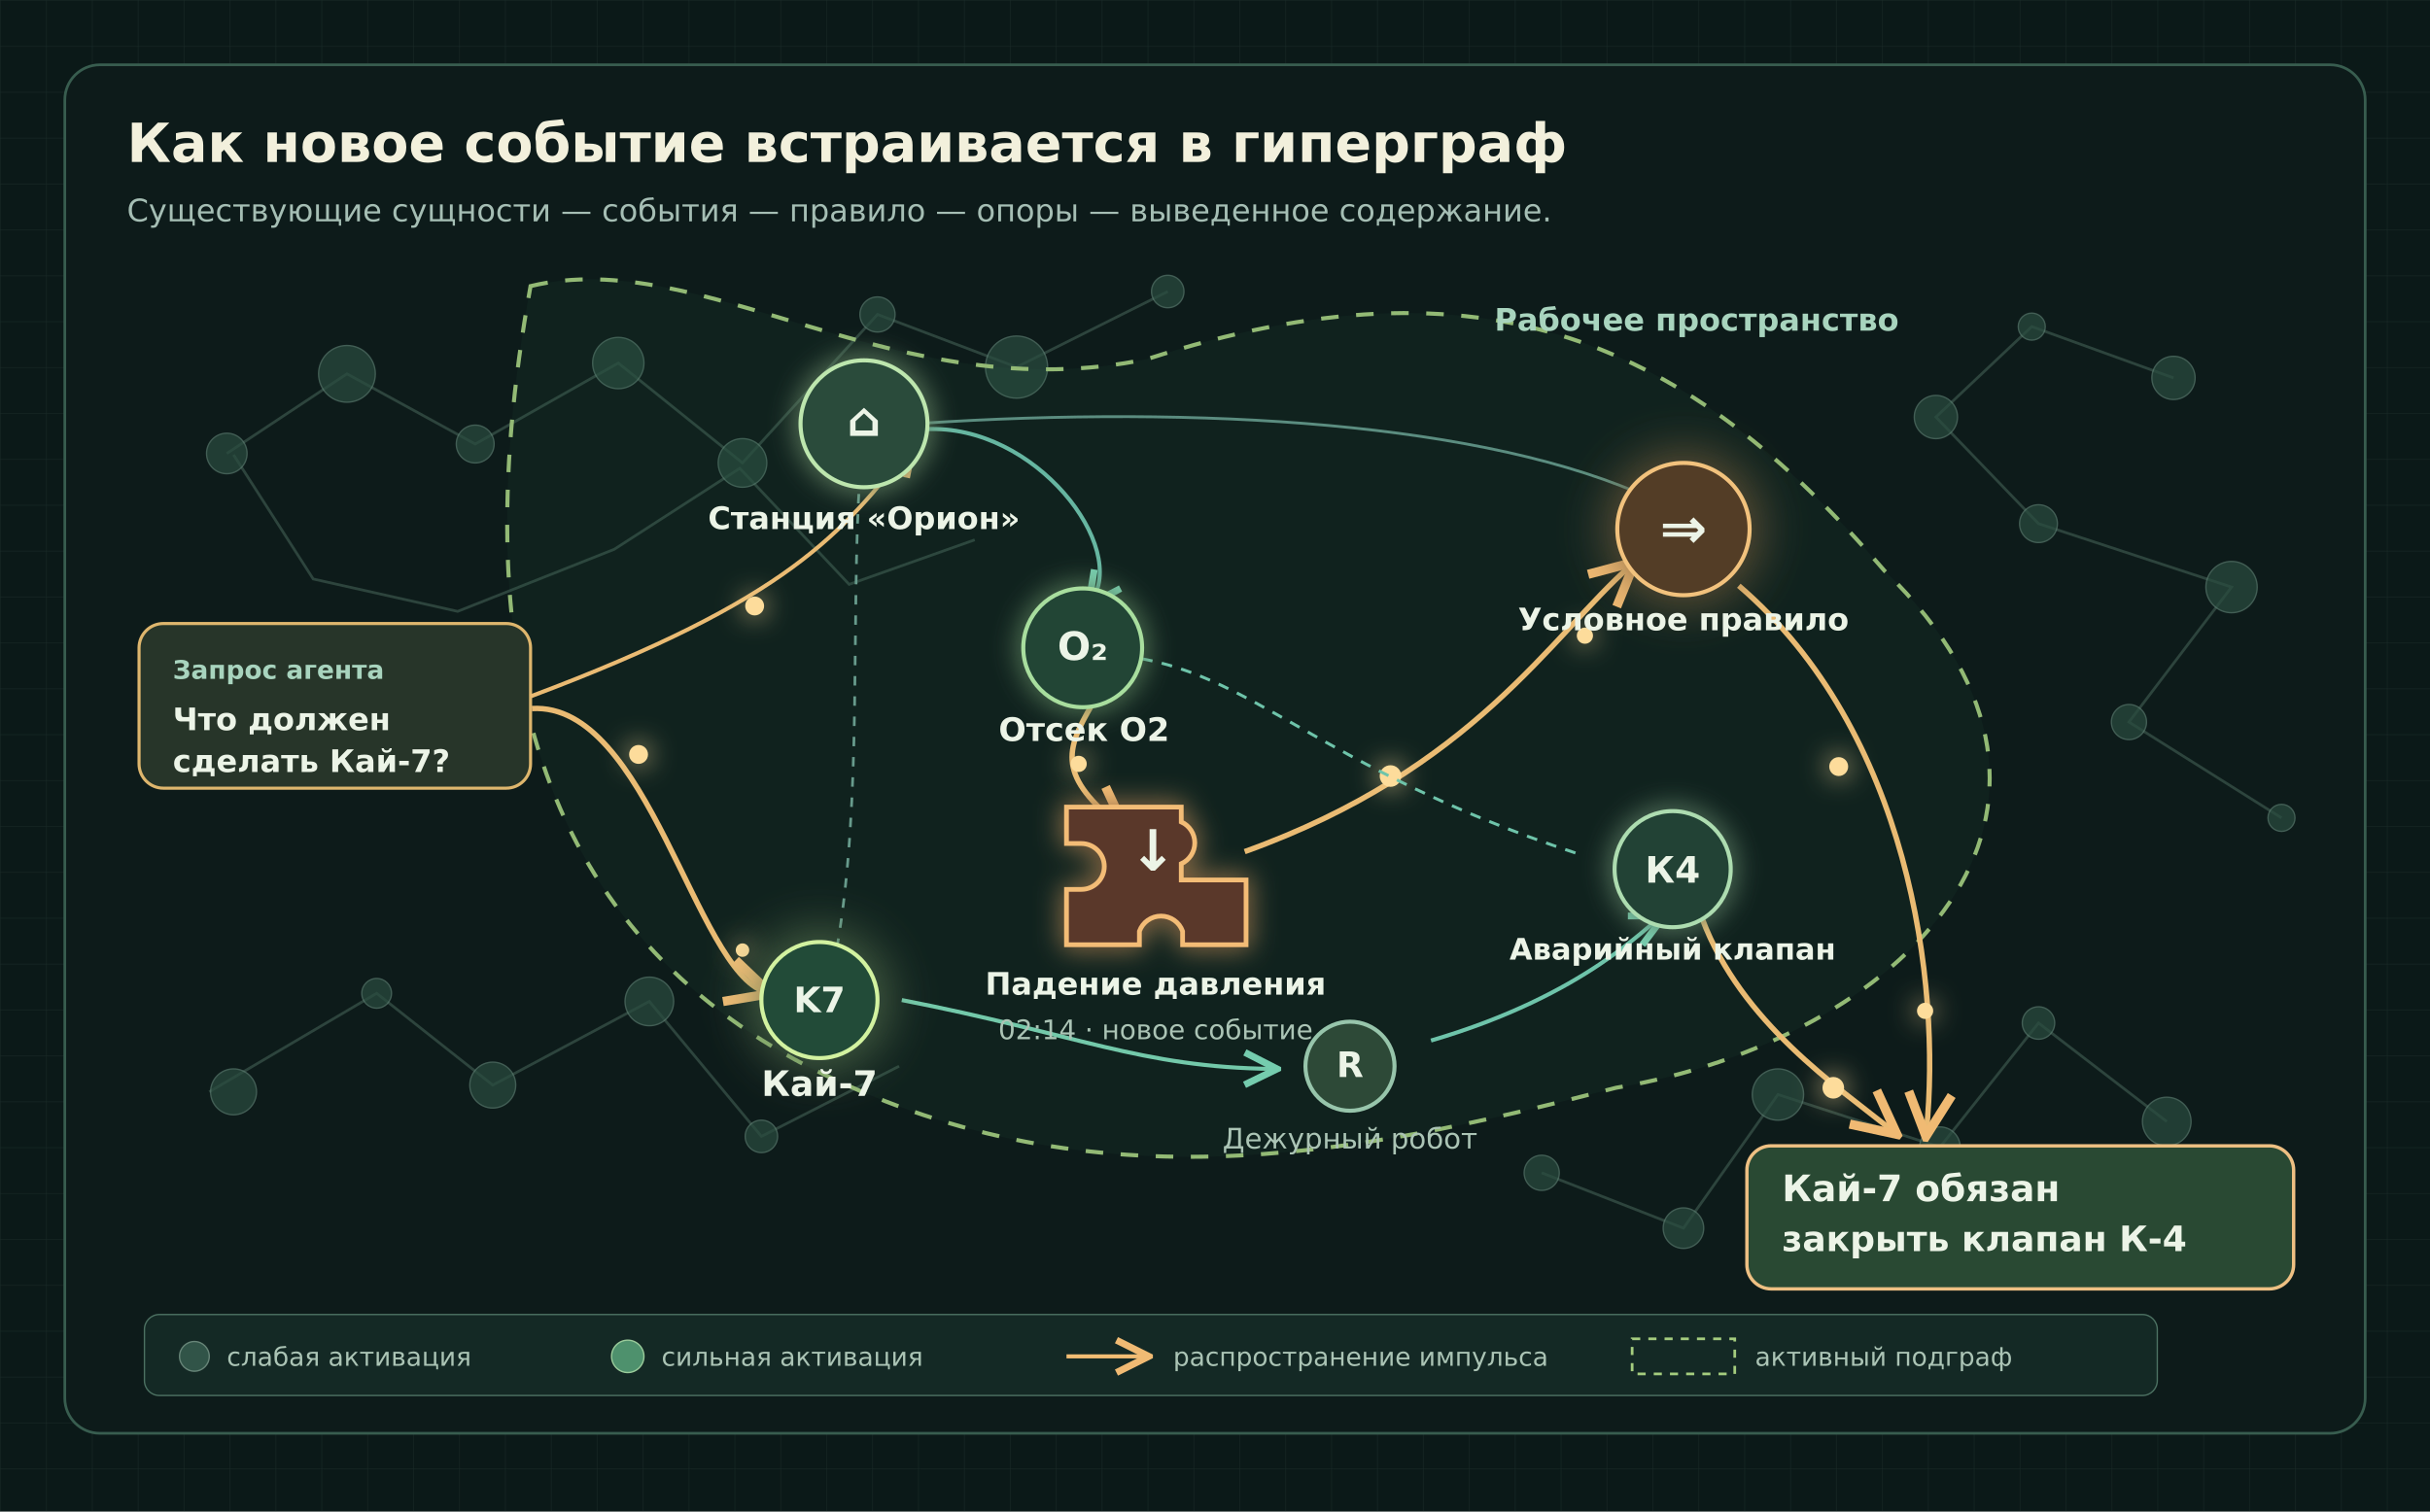
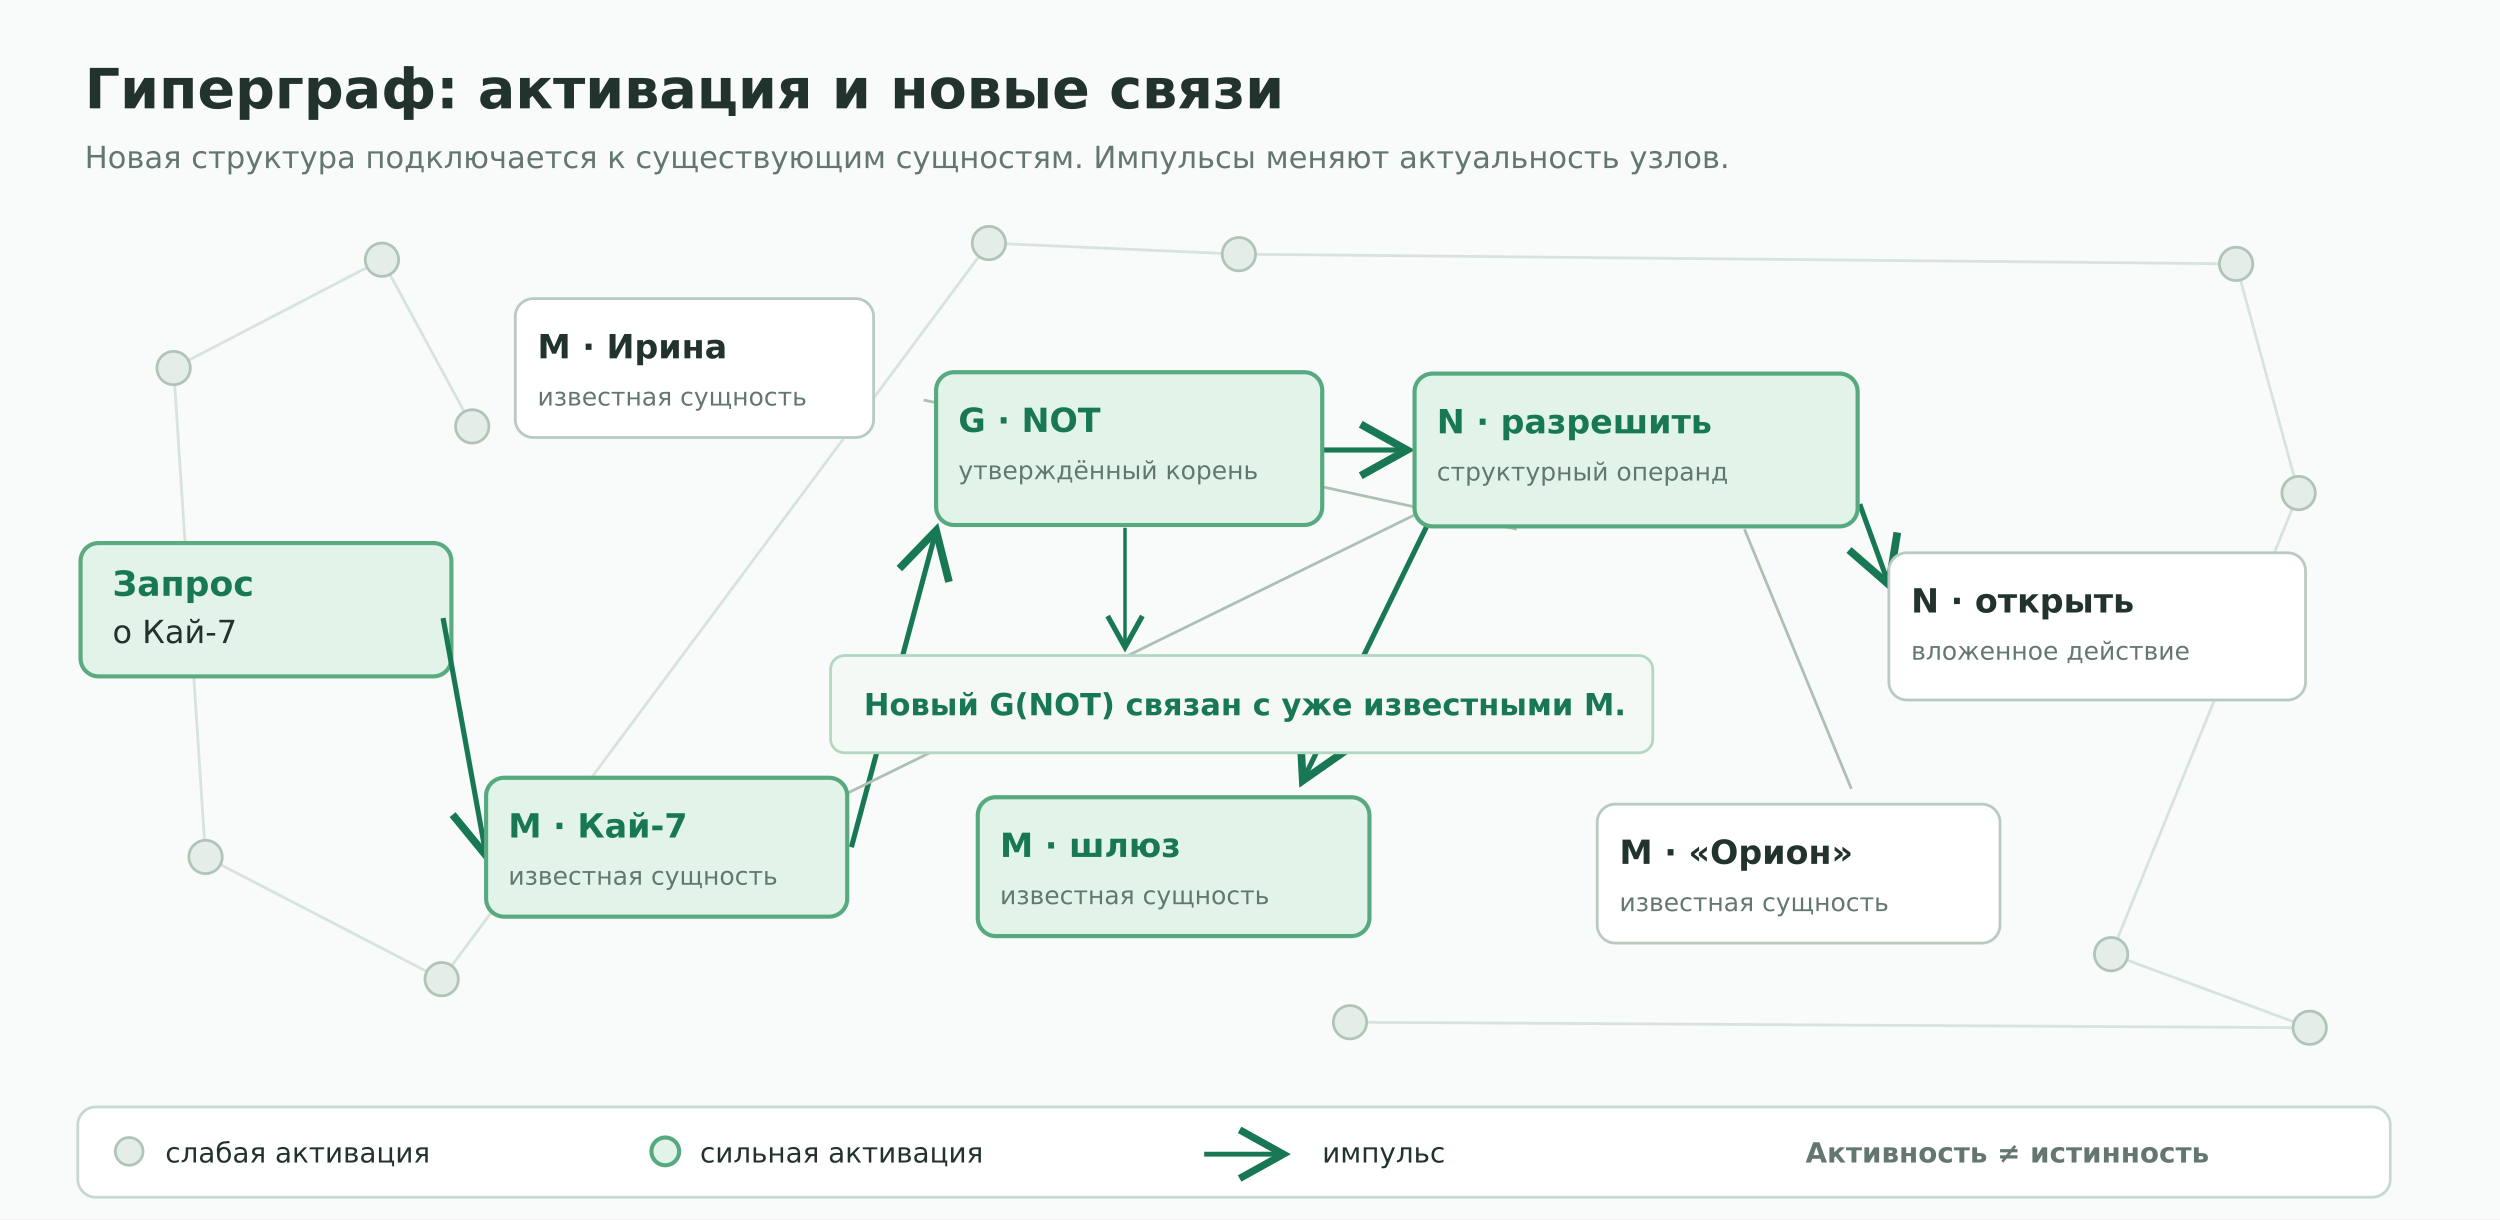
- <svg xmlns="http://www.w3.org/2000/svg" width="1800" height="1120" viewBox="0 0 1800 1120" role="img" aria-labelledby="ttl ds">
+ <svg xmlns="http://www.w3.org/2000/svg" width="1800" height="878" viewBox="0 0 1800 878" role="img" aria-labelledby="ttl des">
  <defs>
-     <pattern id="bg" width="34" height="34" patternUnits="userSpaceOnUse">
-       <path d="M34 0H0V34" fill="none" stroke="#47665A" stroke-width=".65" opacity=".27" />
-     </pattern>
-     <linearGradient id="panel" x1="0" x2="1" y1="0" y2="1">
-       <stop stop-color="#142B26" />
-       <stop offset="1" stop-color="#0E201E" />
-     </linearGradient>
-     <linearGradient id="green" x1="0" x2="1">
-       <stop stop-color="#CDF4C5" />
-       <stop offset="1" stop-color="#6DCAB3" />
-     </linearGradient>
-     <filter id="glow" x="-70%" y="-70%" width="240%" height="240%">
-       <feGaussianBlur stdDeviation="10" result="b" />
-       <feMerge>
-         <feMergeNode in="b" />
-         <feMergeNode in="SourceGraphic" />
-       </feMerge>
-     </filter>
-     <filter id="glowBig" x="-100%" y="-100%" width="300%" height="300%">
-       <feGaussianBlur stdDeviation="19" result="b" />
-       <feMerge>
-         <feMergeNode in="b" />
-         <feMergeNode in="SourceGraphic" />
-       </feMerge>
-     </filter>
-     <marker id="mintArr" markerWidth="10" markerHeight="10" refX="8" refY="5" orient="auto">
-       <path d="M1 1L9 5L1 9" fill="none" stroke="#75CCAE" stroke-width="1.7" />
+     <marker id="gr" markerWidth="12" markerHeight="12" refX="10" refY="6" orient="auto">
+       <path d="M1 1L10 6L1 11" stroke="#187853" stroke-width="1.5" fill="none" />
    </marker>
-     <marker id="goldArr" markerWidth="10" markerHeight="10" refX="8" refY="5" orient="auto">
-       <path d="M1 1L9 5L1 9" fill="none" stroke="#F0BA73" stroke-width="1.7" />
+     <marker id="gy" markerWidth="12" markerHeight="12" refX="10" refY="6" orient="auto">
+       <path d="M1 1L10 6L1 11" stroke="#64776e" stroke-width="1.5" fill="none" />
    </marker>
-     <style>
- text{font-family:'DejaVu Sans','Arial',sans-serif}
- .head{font-size:40px;font-weight:700;fill:#F2F0DC}
- .sub{font-size:23px;fill:#A5BEB4}
- .eyebrow{font-size:19px;font-weight:700;fill:#A8D4BE}
- .nodeText{font-size:26px;font-weight:700;fill:#ECF4E7}
- .note{font-size:20px;fill:#ABC4B5}
- </style>
  </defs>
-   <rect width="1800" height="1120" fill="#0B1918" />
-   <rect width="1800" height="1120" fill="url(#bg)" />
-   <rect x="48" y="48" width="1704" height="1014" rx="26" fill="#0D1B1A" stroke="#385D4F" stroke-width="2" />
-   <text x="94" y="120" class="head">Как новое событие встраивается в гиперграф</text>
-   <text x="94" y="164" class="sub">Существующие сущности — события — правило — опоры — выведенное содержание.</text>
-   <g opacity=".5" stroke="#4D6E60" stroke-width="2" fill="none">
-     <path d="M168 336L257 277L352 329L458 269L550 343L650 233L753 272L865 216" />
-     <path d="M173 337L232 429L339 453L455 407L548 347L629 433L722 400" />
-     <path d="M1610 280L1505 242L1434 309L1510 388L1653 435L1577 535L1690 606" />
-     <path d="M155 809L279 736L365 804L481 742L564 842L666 790" />
-     <path d="M1605 831L1510 758L1437 850L1317 811L1247 910L1142 869" />
-   </g>
-   <g fill="#294B3E" stroke="#587A6D" opacity=".7">
-     <circle cx="168" cy="336" r="15" />
-     <circle cx="257" cy="277" r="21" />
-     <circle cx="352" cy="329" r="14" />
-     <circle cx="458" cy="269" r="19" />
-     <circle cx="550" cy="343" r="18" />
-     <circle cx="650" cy="233" r="13" />
-     <circle cx="753" cy="272" r="23" />
-     <circle cx="865" cy="216" r="12" />
-     <circle cx="173" cy="809" r="17" />
-     <circle cx="279" cy="736" r="11" />
-     <circle cx="365" cy="804" r="17" />
-     <circle cx="481" cy="742" r="18" />
-     <circle cx="564" cy="842" r="12" />
-     <circle cx="1610" cy="280" r="16" />
-     <circle cx="1505" cy="242" r="10" />
-     <circle cx="1434" cy="309" r="16" />
-     <circle cx="1510" cy="388" r="14" />
-     <circle cx="1653" cy="435" r="19" />
-     <circle cx="1577" cy="535" r="13" />
-     <circle cx="1690" cy="606" r="10" />
-     <circle cx="1605" cy="831" r="18" />
-     <circle cx="1510" cy="758" r="12" />
-     <circle cx="1437" cy="850" r="15" />
-     <circle cx="1317" cy="811" r="19" />
-     <circle cx="1247" cy="910" r="15" />
-     <circle cx="1142" cy="869" r="13" />
-   </g>
-   <path d="M393 212C521 181 664 305 850 266C1100 185 1250 253 1396 423C1580 602 1407 771 1197 806C997 858 804 895 598 790C409 691 340 504 393 212Z" fill="#2A674A" fill-opacity=".1" stroke="#93BA75" stroke-width="3" stroke-dasharray="13 13" />
-   <text x="1107" y="245" class="eyebrow" style="font-size:23px">Рабочее пространство</text>
-   <rect x="103" y="462" width="290" height="122" rx="18" fill="#273529" stroke="#DEB66D" stroke-width="2.3" />
-   <text x="128" y="503" class="eyebrow">Запрос агента</text>
-   <text x="128" y="541" class="nodeText" style="font-size:23px">Что должен</text>
-   <text x="128" y="572" class="nodeText" style="font-size:23px">сделать Кай-7?</text>
-   <path d="M394 525C480 520 515 719 567 735" fill="none" stroke="#EABB73" stroke-width="4" marker-end="url(#goldArr)" />
-   <path d="M393 516C585 444 624 395 675 330" fill="none" stroke="#EABB73" stroke-width="3" marker-end="url(#goldArr)" />
-   <path d="M686 318C767 314 837 406 808 446" fill="none" stroke="#66B6A1" stroke-width="3" marker-end="url(#mintArr)" />
-   <path d="M809 522C789 556 783 575 831 613" fill="none" stroke="#EABB73" stroke-width="4" marker-end="url(#goldArr)" />
-   <path d="M922 631C1092 570 1149 471 1208 419" fill="none" stroke="#EABB73" stroke-width="4" marker-end="url(#goldArr)" />
-   <path d="M668 741C797 766 845 791 943 792" fill="none" stroke="#73C9AA" stroke-width="3" marker-end="url(#mintArr)" />
-   <path d="M1060 771C1176 737 1220 685 1230 680" fill="none" stroke="#6EC4AA" stroke-width="3" marker-end="url(#mintArr)" />
-   <path d="M1288 434C1414 542 1438 728 1427 838" fill="none" stroke="#EABB73" stroke-width="4" marker-end="url(#goldArr)" />
-   <path d="M1261 681C1290 758 1361 805 1402 838" fill="none" stroke="#EABB73" stroke-width="4" marker-end="url(#goldArr)" />
-   <g fill="#FDDC9B" filter="url(#glow)">
-     <circle cx="473" cy="559" r="7" />
-     <circle cx="550" cy="704" r="5" />
-     <circle cx="559" cy="449" r="7" />
-     <circle cx="799" cy="566" r="6" />
-     <circle cx="1030" cy="575" r="8" />
-     <circle cx="1174" cy="471" r="6" />
-     <circle cx="1362" cy="568" r="7" />
-     <circle cx="1426" cy="749" r="6" />
-     <circle cx="1358" cy="806" r="8" />
-   </g>
-   <path d="M637 351C630 460 639 592 620 702" fill="none" stroke="#679B8C" stroke-width="2" stroke-dasharray="7 8" />
-   <path d="M831 486C926 496 976 569 1167 632" fill="none" stroke="#6EC4AA" stroke-width="2.2" stroke-dasharray="8 7" />
-   <path d="M663 315C867 300 1084 310 1213 365" fill="none" stroke="#5B8D80" stroke-width="2.1" />
-   <circle cx="640" cy="314" r="47" fill="#294C3B" stroke="#BDE6AE" stroke-width="3" filter="url(#glow)" />
-   <text x="640" y="323" class="nodeText" text-anchor="middle" style="font-size:35px">⌂</text>
-   <text x="640" y="392" class="nodeText" text-anchor="middle" style="font-size:23px">Станция «Орион»</text>
-   <circle cx="802" cy="480" r="44" fill="#214436" stroke="#A8DE9E" stroke-width="3" filter="url(#glow)" />
-   <text x="802" y="489" class="nodeText" text-anchor="middle" style="font-size:29px">О₂</text>
-   <text x="803" y="549" class="nodeText" text-anchor="middle" style="font-size:24px">Отсек О2</text>
-   <circle cx="607" cy="741" r="43" fill="#244B37" stroke="#D2F2A0" stroke-width="3" filter="url(#glowBig)" />
-   <text x="607" y="750" class="nodeText" text-anchor="middle" style="font-size:26px">K7</text>
-   <text x="607" y="812" class="nodeText" text-anchor="middle">Кай-7</text>
-   <path d="M815 598H875V609A17 17 0 0 1 875 640V652H923V700H876V690A17 17 0 0 0 844 690V700H790V659H801A17 17 0 0 0 801 625H790V598Z" fill="#5A382B" stroke="#F3BC76" stroke-width="3.5" filter="url(#glow)" />
-   <text x="854" y="645" class="nodeText" text-anchor="middle" style="font-size:42px">↓</text>
-   <text x="856" y="737" class="nodeText" text-anchor="middle" style="font-size:23px">Падение давления</text>
-   <text x="856" y="770" class="note" text-anchor="middle" style="font-size:20px">02:14 · новое событие</text>
-   <circle cx="1247" cy="392" r="49" fill="#523C25" stroke="#F2C27D" stroke-width="3" filter="url(#glowBig)" />
-   <text x="1247" y="406" class="nodeText" text-anchor="middle" style="font-size:42px">⇒</text>
-   <text x="1247" y="467" class="nodeText" text-anchor="middle" style="font-size:23px">Условное правило</text>
-   <circle cx="1239" cy="644" r="43" fill="#214334" stroke="#ADDCB0" stroke-width="3" filter="url(#glow)" />
-   <text x="1239" y="654" class="nodeText" text-anchor="middle" style="font-size:27px">К4</text>
-   <text x="1239" y="711" class="nodeText" text-anchor="middle" style="font-size:22px">Аварийный клапан</text>
-   <circle cx="1000" cy="790" r="33" fill="#2D4937" stroke="#97C5AB" stroke-width="3" />
-   <text x="1000" y="798" class="nodeText" text-anchor="middle" style="font-size:26px">R</text>
-   <text x="1000" y="851" class="note" text-anchor="middle" style="font-size:21px">Дежурный робот</text>
-   <rect x="1294" y="849" width="405" height="106" rx="18" fill="#294933" stroke="#EEC083" stroke-width="2.5" />
-   <text x="1320" y="890" class="nodeText" style="font-size:27px">Кай-7 обязан</text>
-   <text x="1320" y="927" class="nodeText" style="font-size:26px">закрыть клапан К-4</text>
-   <rect x="107" y="974" width="1491" height="60" rx="11" fill="#142925" stroke="#4C7162" />
-   <circle cx="144" cy="1005" r="11" fill="#315448" stroke="#678578" />
-   <text x="168" y="1012" class="note" style="font-size:19px">слабая активация</text>
-   <circle cx="465" cy="1005" r="12" fill="#4E916D" stroke="#9BCC9B" />
-   <text x="490" y="1012" class="note" style="font-size:19px">сильная активация</text>
-   <path d="M790 1005H848" fill="none" stroke="#F2BD74" stroke-width="3" marker-end="url(#goldArr)" />
-   <text x="869" y="1012" class="note" style="font-size:19px">распространение импульса</text>
-   <path d="M1209 992H1285V1018H1209Z" fill="none" stroke="#A4CC7E" stroke-width="2" stroke-dasharray="6 6" />
-   <text x="1300" y="1012" class="note" style="font-size:19px">активный подграф</text>
+   <rect width="1800" height="878" fill="#f8fbf9" />
+   <text x="61" y="78" fill="#22332e" font-size="40" font-weight="700" font-family="DejaVu Sans, Arial, sans-serif">Гиперграф: активация и новые связи</text>
+   <text x="61" y="121" fill="#64776e" font-size="22" font-weight="400" font-family="DejaVu Sans, Arial, sans-serif">Новая структура подключается к существующим сущностям. Импульсы меняют актуальность узлов.</text>
+   <path d="M125 265L275 187" fill="none" stroke="#d7e3dc" stroke-width="2" />
+   <path d="M275 187L340 307" fill="none" stroke="#d7e3dc" stroke-width="2" />
+   <path d="M125 265L148 617" fill="none" stroke="#d7e3dc" stroke-width="2" />
+   <path d="M148 617L318 705" fill="none" stroke="#d7e3dc" stroke-width="2" />
+   <path d="M318 705L712 175" fill="none" stroke="#d7e3dc" stroke-width="2" />
+   <path d="M712 175L892 183" fill="none" stroke="#d7e3dc" stroke-width="2" />
+   <path d="M892 183L1610 190" fill="none" stroke="#d7e3dc" stroke-width="2" />
+   <path d="M1610 190L1655 355" fill="none" stroke="#d7e3dc" stroke-width="2" />
+   <path d="M1655 355L1520 687" fill="none" stroke="#d7e3dc" stroke-width="2" />
+   <path d="M1520 687L1663 740" fill="none" stroke="#d7e3dc" stroke-width="2" />
+   <path d="M1663 740L972 736" fill="none" stroke="#d7e3dc" stroke-width="2" />
+   <circle cx="125" cy="265" r="12" fill="#e4ede7" stroke="#b0c4b7" stroke-width="2" />
+   <circle cx="275" cy="187" r="12" fill="#e4ede7" stroke="#b0c4b7" stroke-width="2" />
+   <circle cx="340" cy="307" r="12" fill="#e4ede7" stroke="#b0c4b7" stroke-width="2" />
+   <circle cx="148" cy="617" r="12" fill="#e4ede7" stroke="#b0c4b7" stroke-width="2" />
+   <circle cx="318" cy="705" r="12" fill="#e4ede7" stroke="#b0c4b7" stroke-width="2" />
+   <circle cx="712" cy="175" r="12" fill="#e4ede7" stroke="#b0c4b7" stroke-width="2" />
+   <circle cx="892" cy="183" r="12" fill="#e4ede7" stroke="#b0c4b7" stroke-width="2" />
+   <circle cx="1610" cy="190" r="12" fill="#e4ede7" stroke="#b0c4b7" stroke-width="2" />
+   <circle cx="1655" cy="355" r="12" fill="#e4ede7" stroke="#b0c4b7" stroke-width="2" />
+   <circle cx="1520" cy="687" r="12" fill="#e4ede7" stroke="#b0c4b7" stroke-width="2" />
+   <circle cx="1663" cy="740" r="12" fill="#e4ede7" stroke="#b0c4b7" stroke-width="2" />
+   <circle cx="972" cy="736" r="12" fill="#e4ede7" stroke="#b0c4b7" stroke-width="2" />
+   <rect x="58" y="391" width="267" height="96" rx="13" fill="#e2f4e9" stroke="#5cab80" stroke-width="3" />
+   <text x="81" y="429" fill="#187853" font-size="25" font-weight="700" font-family="DejaVu Sans, Arial, sans-serif">Запрос</text>
+   <text x="81" y="463" fill="#22332e" font-size="23" font-weight="400" font-family="DejaVu Sans, Arial, sans-serif">о Кай-7</text>
+   <path d="M319 445L350 616" fill="none" stroke="#187853" stroke-width="3.7" marker-end="url(#gr)" />
+   <path d="M613 610L674 382" fill="none" stroke="#187853" stroke-width="3.7" marker-end="url(#gr)" />
+   <path d="M949 324L1013 324" fill="none" stroke="#187853" stroke-width="3.7" marker-end="url(#gr)" />
+   <path d="M1339 363L1360 421" fill="none" stroke="#187853" stroke-width="3.7" marker-end="url(#gr)" />
+   <path d="M1035 363L938 562" fill="none" stroke="#187853" stroke-width="3.7" marker-end="url(#gr)" />
+   <path d="M1020 370L594 579" fill="none" stroke="#aebfb4" stroke-width="2" />
+   <path d="M1256 381L1333 568" fill="none" stroke="#aebfb4" stroke-width="2" />
+   <path d="M1092 381L665 288" fill="none" stroke="#aebfb4" stroke-width="2" />
+   <rect x="371" y="215" width="258" height="100" rx="13" fill="#fff" stroke="#b9cac0" stroke-width="2" />
+   <text x="387" y="258" fill="#22332e" font-size="24" font-weight="700" font-family="DejaVu Sans, Arial, sans-serif">M · Ирина</text>
+   <text x="387" y="292" fill="#64776e" font-size="18" font-weight="400" font-family="DejaVu Sans, Arial, sans-serif">известная сущность</text>
+   <rect x="350" y="560" width="260" height="100" rx="13" fill="#e2f4e9" stroke="#57aa7f" stroke-width="3" />
+   <text x="366" y="603" fill="#187853" font-size="24" font-weight="700" font-family="DejaVu Sans, Arial, sans-serif">M · Кай-7</text>
+   <text x="366" y="637" fill="#64776e" font-size="18" font-weight="400" font-family="DejaVu Sans, Arial, sans-serif">известная сущность</text>
+   <rect x="704" y="574" width="282" height="100" rx="13" fill="#e2f4e9" stroke="#57aa7f" stroke-width="3" />
+   <text x="720" y="617" fill="#187853" font-size="24" font-weight="700" font-family="DejaVu Sans, Arial, sans-serif">M · шлюз</text>
+   <text x="720" y="651" fill="#64776e" font-size="18" font-weight="400" font-family="DejaVu Sans, Arial, sans-serif">известная сущность</text>
+   <rect x="1150" y="579" width="290" height="100" rx="13" fill="#fff" stroke="#b9cac0" stroke-width="2" />
+   <text x="1166" y="622" fill="#22332e" font-size="24" font-weight="700" font-family="DejaVu Sans, Arial, sans-serif">M · «Орион»</text>
+   <text x="1166" y="656" fill="#64776e" font-size="18" font-weight="400" font-family="DejaVu Sans, Arial, sans-serif">известная сущность</text>
+   <rect x="674" y="268" width="278" height="110" rx="13" fill="#e2f4e9" stroke="#57aa7f" stroke-width="3" />
+   <text x="690" y="311" fill="#187853" font-size="24" font-weight="700" font-family="DejaVu Sans, Arial, sans-serif">G · NOT</text>
+   <text x="690" y="345" fill="#64776e" font-size="18" font-weight="400" font-family="DejaVu Sans, Arial, sans-serif">утверждённый корень</text>
+   <rect x="1018.5" y="269" width="319" height="110" rx="13" fill="#e2f4e9" stroke="#57aa7f" stroke-width="3" />
+   <text x="1034.5" y="312" fill="#187853" font-size="24" font-weight="700" font-family="DejaVu Sans, Arial, sans-serif">N · разрешить</text>
+   <text x="1034.5" y="346" fill="#64776e" font-size="18" font-weight="400" font-family="DejaVu Sans, Arial, sans-serif">структурный операнд</text>
+   <rect x="1360" y="398" width="300" height="106" rx="13" fill="#fff" stroke="#b9cac0" stroke-width="2" />
+   <text x="1376" y="441" fill="#22332e" font-size="24" font-weight="700" font-family="DejaVu Sans, Arial, sans-serif">N · открыть</text>
+   <text x="1376" y="475" fill="#64776e" font-size="18" font-weight="400" font-family="DejaVu Sans, Arial, sans-serif">вложенное действие</text>
+   <rect x="598" y="472" width="592" height="70" rx="10" fill="#f4f9f5" stroke="#b3d7c1" stroke-width="2" />
+   <text x="622" y="515" fill="#187853" font-size="22" font-weight="700" font-family="DejaVu Sans, Arial, sans-serif">Новый G(NOT) связан с уже известными M.</text>
+   <path d="M810 380V466" fill="none" stroke="#187853" stroke-width="2.5" marker-end="url(#gr)" />
+   <rect x="56" y="797" width="1665" height="65" rx="13" fill="#fff" stroke="#c7d8cf" stroke-width="2" />
+   <circle cx="93" cy="829" r="10" fill="#e4ede7" stroke="#b0c4b7" stroke-width="2" />
+   <text x="119" y="837" fill="#22332e" font-size="20" font-weight="400" font-family="DejaVu Sans, Arial, sans-serif">слабая активация</text>
+   <circle cx="479" cy="829" r="10" fill="#e2f4e9" stroke="#57aa7f" stroke-width="3" />
+   <text x="504" y="837" fill="#22332e" font-size="20" font-weight="400" font-family="DejaVu Sans, Arial, sans-serif">сильная активация</text>
+   <path d="M867 831H924" fill="none" stroke="#187853" stroke-width="3.5" marker-end="url(#gr)" />
+   <text x="952" y="837" fill="#22332e" font-size="20" font-weight="400" font-family="DejaVu Sans, Arial, sans-serif">импульс</text>
+   <text x="1300" y="837" fill="#64776e" font-size="20" font-weight="700" font-family="DejaVu Sans, Arial, sans-serif">Активность ≠ истинность</text>
</svg>
